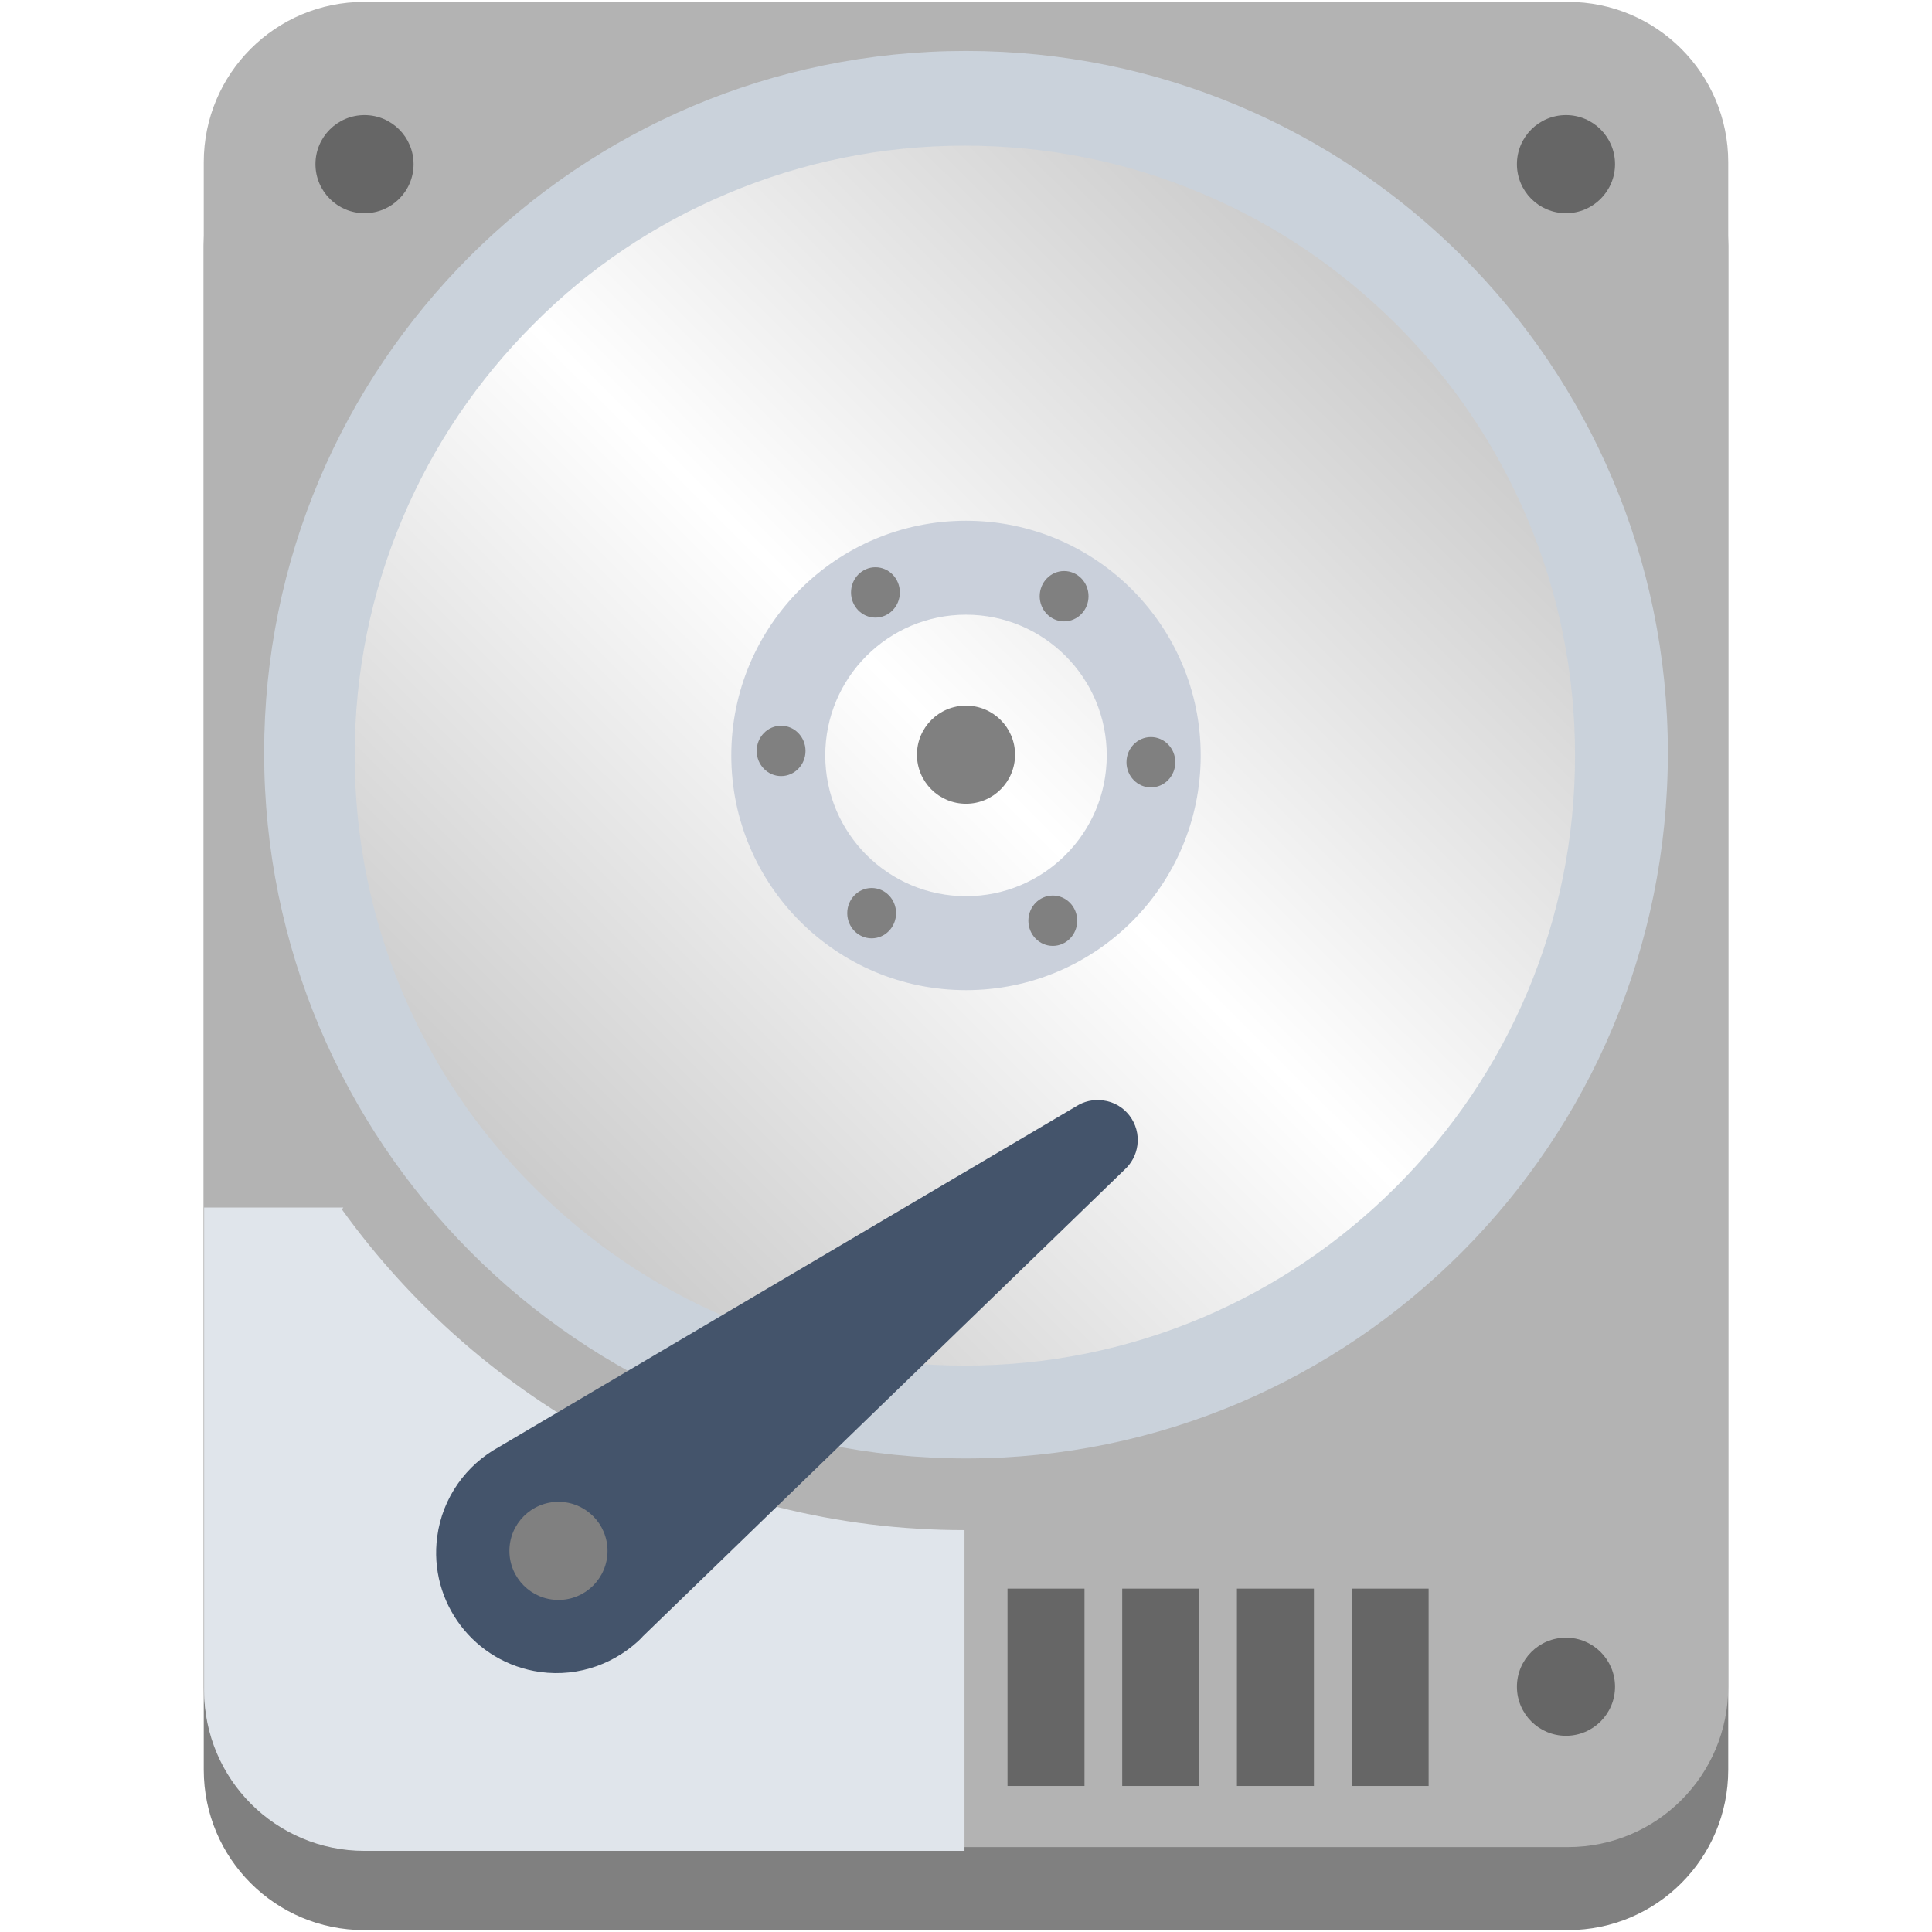
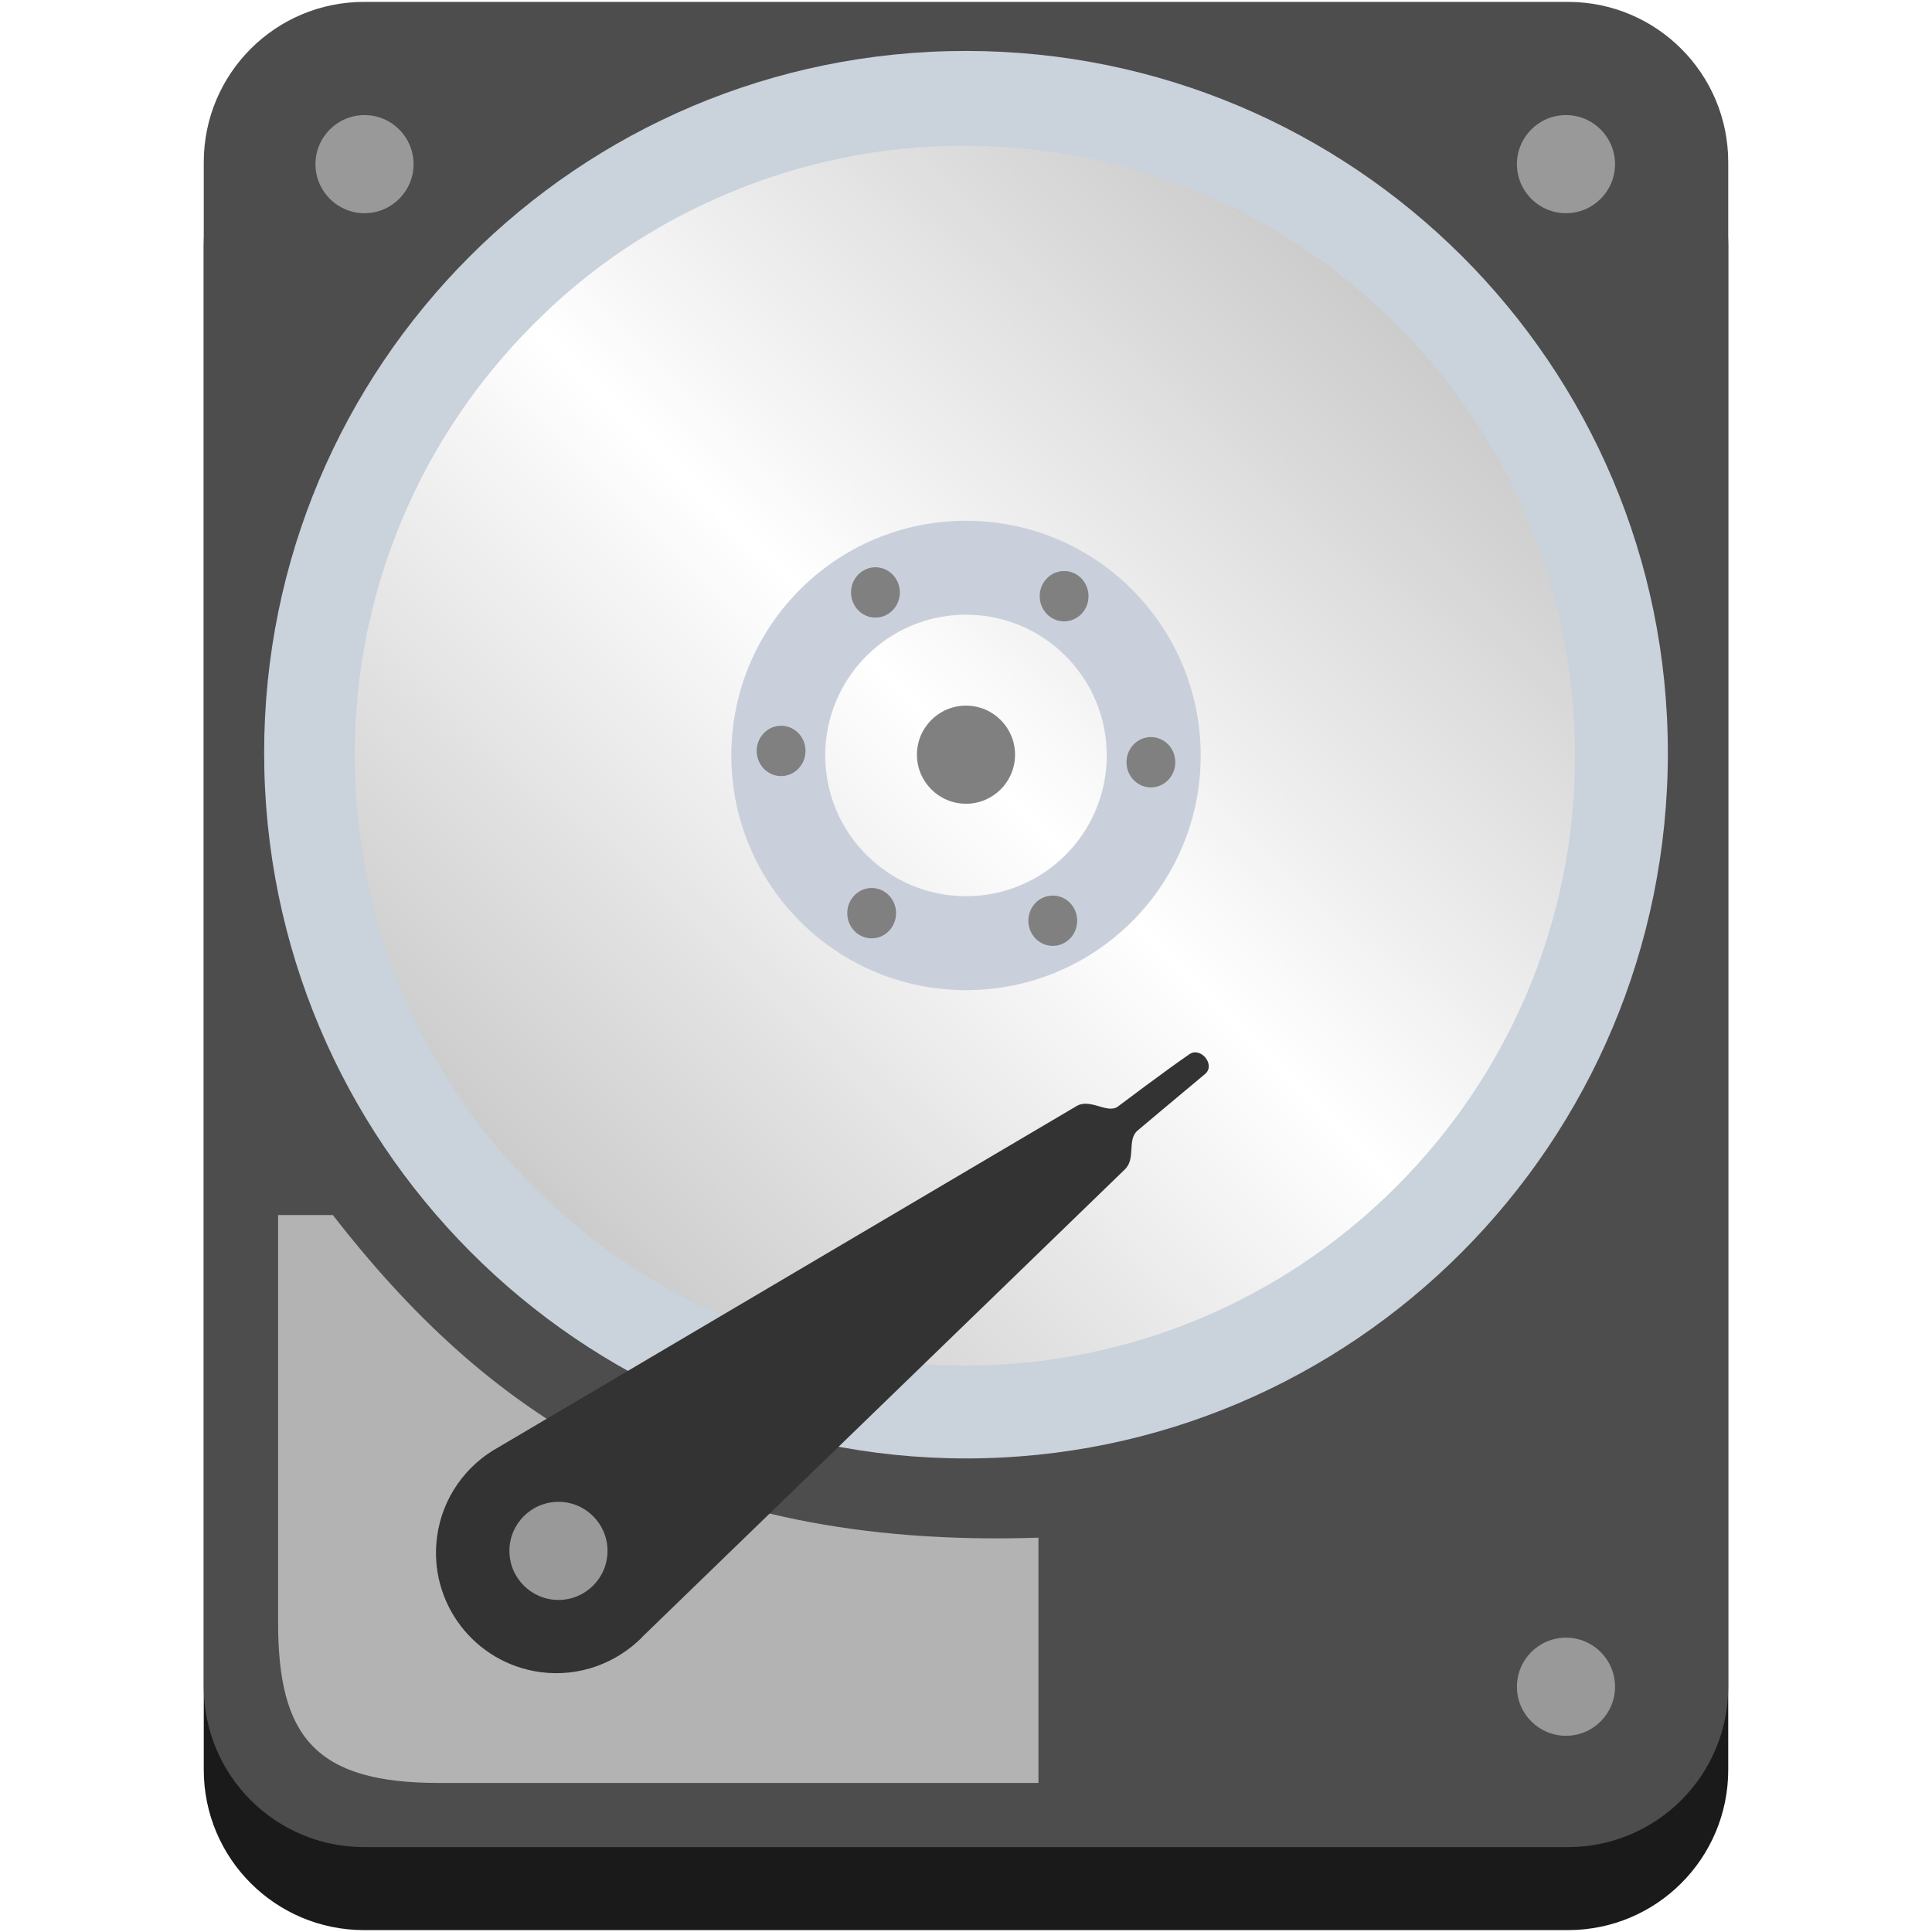
<svg xmlns="http://www.w3.org/2000/svg" width="512" height="512" version="1.1" viewBox="0 0 512 512">
  <defs>
    <linearGradient id="a" x1="367" x2="140" y1="84" y2="312" gradientUnits="userSpaceOnUse">
      <stop style="stop-color:#ccc" offset="0" />
      <stop style="stop-color:#fff" offset=".5" />
      <stop style="stop-color:#ccc" offset="1" />
    </linearGradient>
  </defs>
-   <path d="m458 469c0 23.5-19 42.5-42.5 42.5h-319c-23.5 0-42.5-19-42.5-42.5v-404c0-23.5 19-42.5 42.5-42.5h319c23.5 0 42.5 19 42.5 42.5z" fill="#808080" />
-   <path d="m458 447c0 23.5-19 42.5-42.5 42.5h-319c-23.5 0-42.5-19-42.5-42.5v-404c0-23.5 19-42.5 42.5-42.5h319c23.5 0 42.5 19 42.5 42.5z" fill="#b3b3b3" />
-   <path d="m267 421v52.3h20.4v-52.3zm30.4 0v52.3h20.4v-52.3zm30.4 0v52.3h20.4v-52.3zm30.4 0v52.3h20.4v-52.3z" fill="#666" />
-   <path d="m91 320h-36.9v128c0 23.5 19 42.5 42.5 42.5h159v-85c-68 0-128-33.6-165-85z" fill="#e0e5eb" />
+   <path d="m458 469c0 23.5-19 42.5-42.5 42.5h-319c-23.5 0-42.5-19-42.5-42.5v-404c0-23.5 19-42.5 42.5-42.5h319c23.5 0 42.5 19 42.5 42.5z" style="fill:#1a1a1a" />
+   <path d="m458 447c0 23.5-19 42.5-42.5 42.5h-319c-23.5 0-42.5-19-42.5-42.5v-404c0-23.5 19-42.5 42.5-42.5h319c23.5 0 42.5 19 42.5 42.5z" style="fill:#4d4d4d" />
+   <path d="m73.7 322v108c0 30.1 9.78 42.5 42.5 42.5h159v-65c-95.9 3.15-147-34.1-187-85.5z" style="fill:#b3b3b3" />
  <path d="m256 374c-46.5 0-90.2-18.1-123-51-32.9-32.9-51-76.6-51-123 0-46.5 18.1-90.2 51-123 32.9-32.9 76.6-51 123-51s90.2 18.1 123 51c32.9 32.9 51 76.6 51 123 0 46.5-18.1 90.2-51 123-32.9 32.9-76.6 51-123 51z" fill="url(#a)" />
-   <path d="m256 13.5c-103 0-186 83.5-186 186 0 103 83.5 187 186 187s186-83.5 186-187c0-103-83.5-186-186-186zm114 301c-14.8 14.8-32.1 26.5-51.4 34.7-19.9 8.41-41.1 12.7-62.9 12.7s-43-4.26-62.9-12.7c-19.3-8.16-36.5-19.8-51.4-34.7-14.9-14.8-26.5-32.1-34.7-51.4-8.41-19.9-12.7-41.1-12.7-62.9 0-21.8 4.28-43 12.7-62.9 8.14-19.2 19.8-36.5 34.7-51.4 14.8-14.9 32.1-26.5 51.4-34.6 19.9-8.42 41.1-12.7 62.9-12.7 21.8 0 43 4.27 62.9 12.7 19.3 8.13 36.5 19.8 51.4 34.6 14.9 14.9 26.5 32.1 34.7 51.4 8.41 19.9 12.7 41.1 12.7 62.9 0 21.8-4.28 43-12.7 62.9-8.14 19.2-19.8 36.5-34.7 51.4z" fill="#cad2db" />
-   <path d="m256 138c-34.3 0-62.2 27.8-62.2 62.2 0 34.3 27.8 62.2 62.2 62.2s62.2-27.8 62.2-62.2c0-34.3-27.8-62.2-62.2-62.2zm0 99.5c-20.6 0-37.3-16.7-37.3-37.3 0-20.6 16.7-37.3 37.3-37.3 20.6 0 37.3 16.7 37.3 37.3 0 20.6-16.7 37.3-37.3 37.3z" fill="#cad0db" />
-   <path d="m170 434 128-124c1.81-1.64 3.07-3.89 3.42-6.48 0.784-5.8-3.3-11.2-9.11-11.9-2.59-0.35-5.09 0.254-7.14 1.58l-153 90.3c-8.57 4.7-14.9 13.3-16.3 23.7-2.36 17.5 9.87 33.5 27.3 35.9 10.4 1.41 20.3-2.38 27.2-9.39z" fill="#44546b" />
-   <circle cx="148" cy="411" r="13" fill="#808080" />
+   <path d="m256 13.5c-103 0-186 83.5-186 186 0 103 83.5 187 186 187s186-83.5 186-187c0-103-83.5-186-186-186zm114 301c-14.8 14.8-32.1 26.5-51.4 34.7-19.9 8.41-41.1 12.7-62.9 12.7s-43-4.26-62.9-12.7c-19.3-8.16-36.5-19.8-51.4-34.7-14.9-14.8-26.5-32.1-34.7-51.4-8.41-19.9-12.7-41.1-12.7-62.9s4.28-43 12.7-62.9c8.14-19.2 19.8-36.5 34.7-51.4 14.8-14.9 32.1-26.5 51.4-34.6 19.9-8.42 41.1-12.7 62.9-12.7s43 4.27 62.9 12.7c19.3 8.13 36.5 19.8 51.4 34.6 14.9 14.9 26.5 32.1 34.7 51.4 8.41 19.9 12.7 41.1 12.7 62.9s-4.28 43-12.7 62.9c-8.14 19.2-19.8 36.5-34.7 51.4z" fill="#cad2db" />
+   <path d="m256 138c-34.3 0-62.2 27.8-62.2 62.2 0 34.3 27.8 62.2 62.2 62.2s62.2-27.8 62.2-62.2c0-34.3-27.8-62.2-62.2-62.2zm0 99.5c-20.6 0-37.3-16.7-37.3-37.3s16.7-37.3 37.3-37.3 37.3 16.7 37.3 37.3-16.7 37.3-37.3 37.3z" fill="#cad0db" />
+   <path d="m170 434 128-124c3.15-2.86 0.573-7.97 3.48-10.4 0 0 12-10.1 17.9-15 2.82-2.41-1.19-7.27-4.15-5.24-6.39 4.38-19 13.9-19 13.9-2.86 2.03-7.39-2.42-11.1-0.04l-153 90.3c-8.57 4.7-14.9 13.3-16.3 23.7-2.36 17.5 9.87 33.5 27.3 35.9 10.4 1.41 20.3-2.38 27.2-9.39z" style="fill:#333" />
+   <circle cx="148" cy="411" r="13" style="fill:#999" />
  <ellipse cx="305" cy="202" rx="6.47" ry="6.67" fill="#808080" />
  <ellipse cx="207" cy="199" rx="6.47" ry="6.67" fill="#808080" />
  <ellipse cx="282" cy="158" rx="6.47" ry="6.67" fill="#808080" />
  <ellipse cx="231" cy="242" rx="6.47" ry="6.67" fill="#808080" />
  <ellipse cx="279" cy="244" rx="6.47" ry="6.67" fill="#808080" />
  <ellipse cx="232" cy="157" rx="6.47" ry="6.67" fill="#808080" />
  <circle cx="256" cy="200" r="13" fill="#808080" />
-   <circle cx="96.6" cy="43.5" r="13" fill="#666" />
-   <circle cx="415" cy="43.5" r="13" fill="#666" />
-   <circle cx="415" cy="447" r="13" fill="#666" />
+   <circle cx="96.6" cy="43.5" r="13" fill="#666" style="fill:#999" />
+   <circle cx="415" cy="43.5" r="13" fill="#666" style="fill:#999" />
+   <circle cx="415" cy="447" r="13" fill="#666" style="fill:#999" />
</svg>
